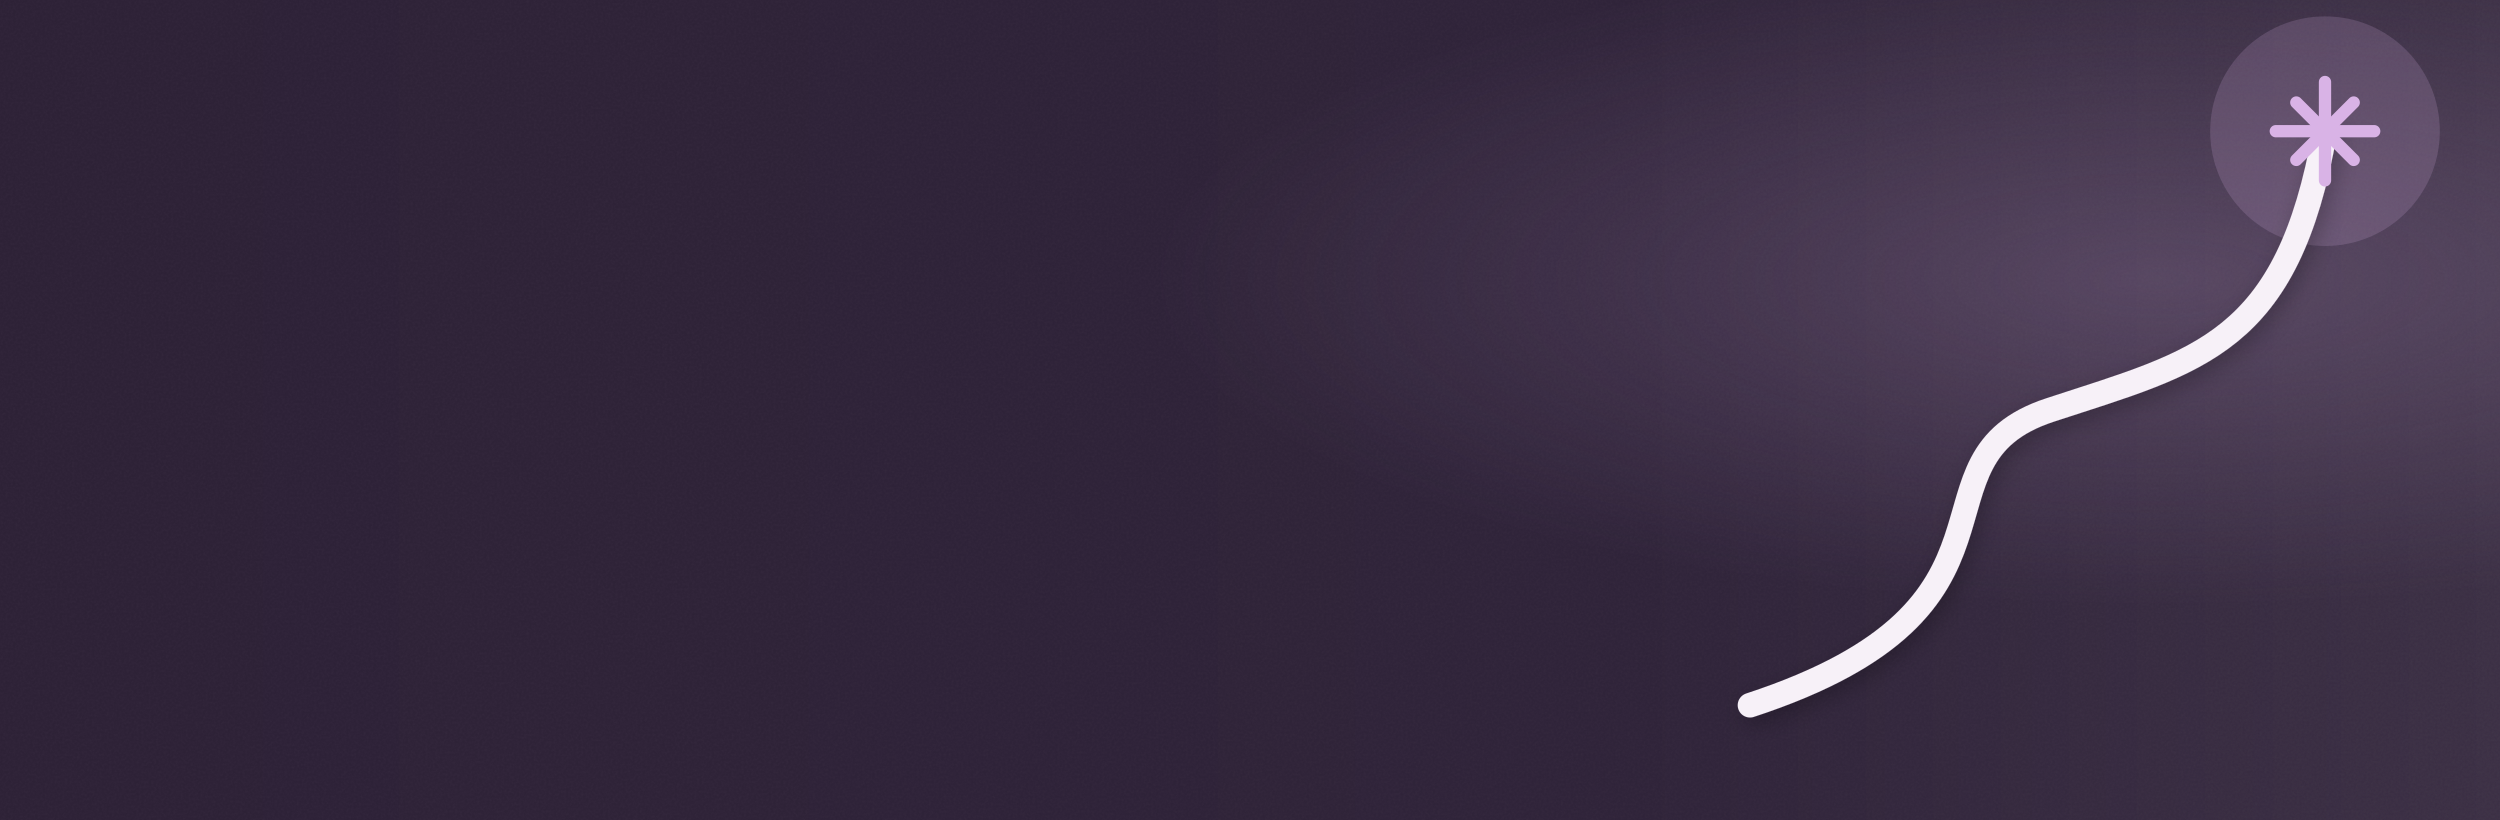
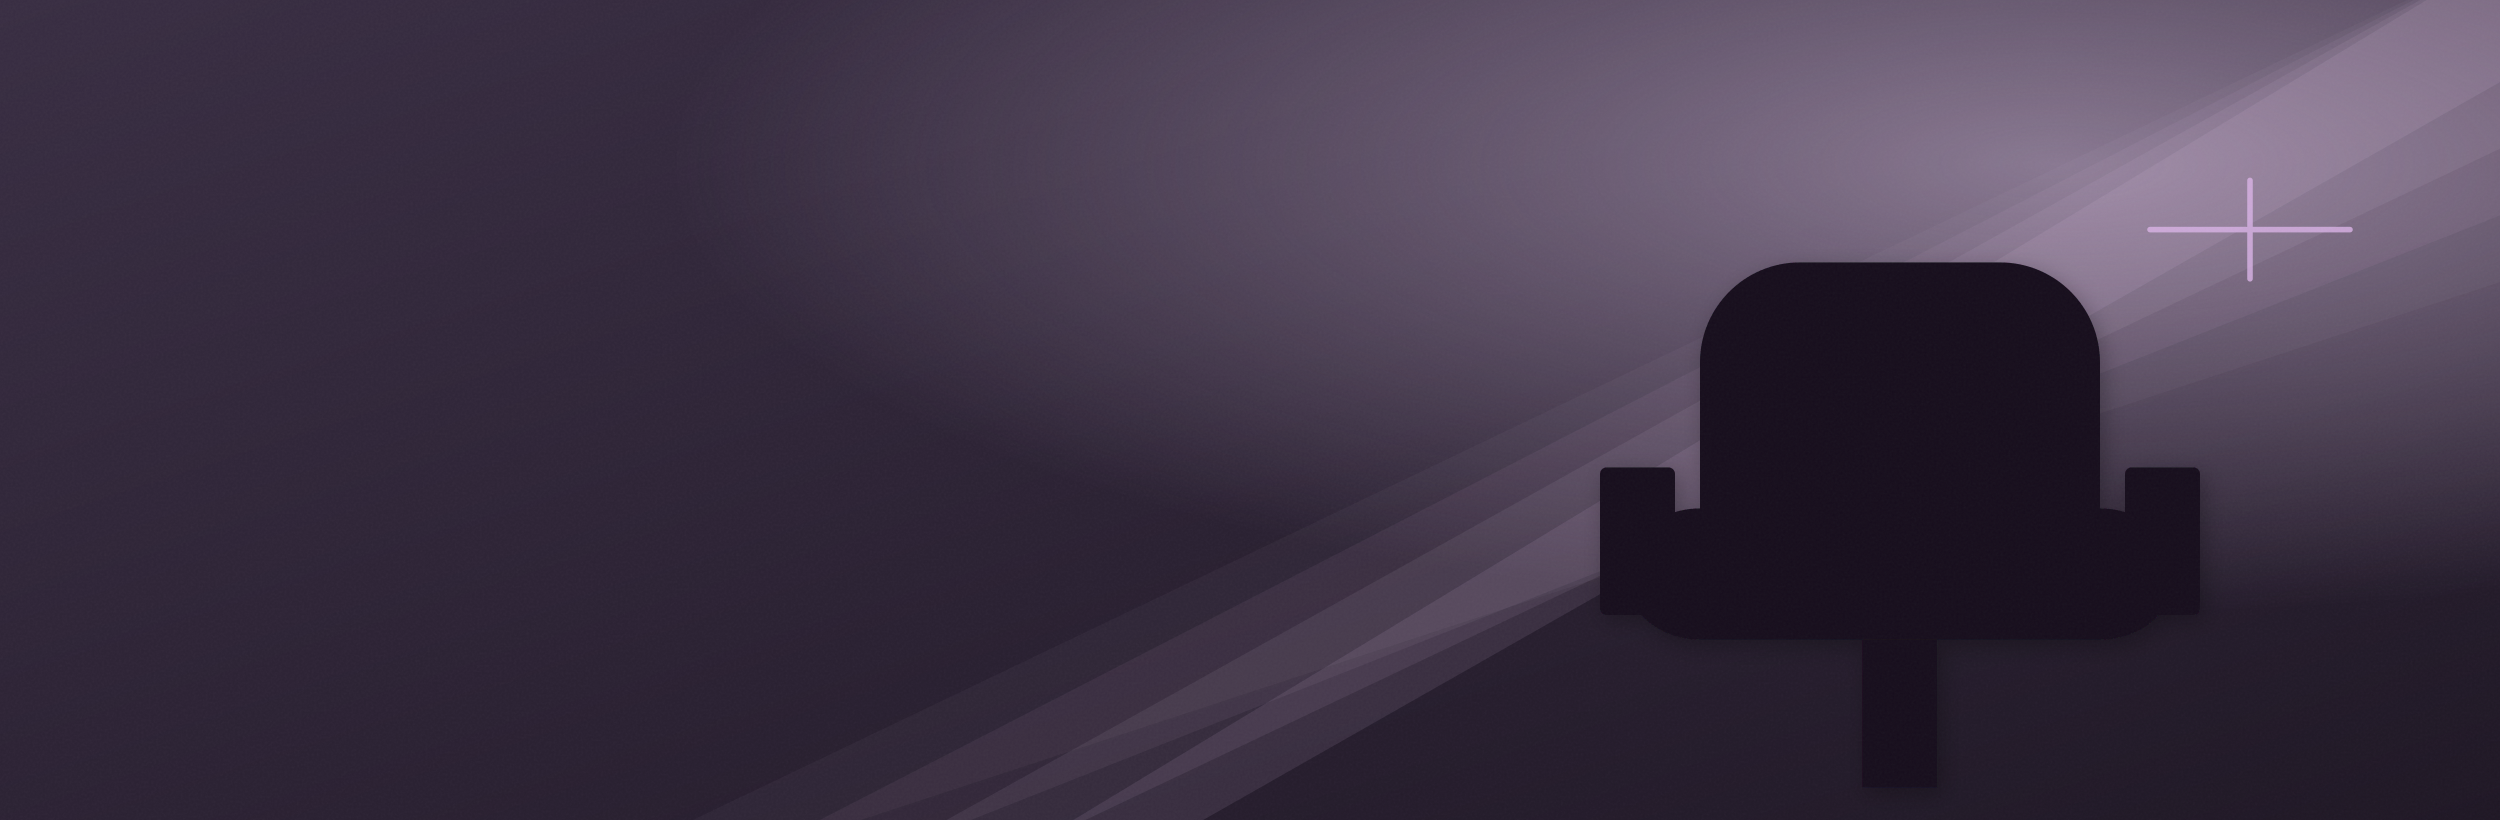
<svg xmlns="http://www.w3.org/2000/svg" width="1125" height="369" viewBox="0 0 1125 369">
  <defs>
-     <linearGradient id="bg" x1="0" y1="0" x2="1" y2="0">
-       <stop offset="0" stop-color="#2c2035" />
-       <stop offset="0.65" stop-color="#2E2238" />
-       <stop offset="1" stop-color="#3b2f44" />
+     <linearGradient id="bg" x1="0" y1="0" x2="1" y2="1">
+       <stop offset="0" stop-color="#382d42" />
+       <stop offset="1" stop-color="#1e1624" />
    </linearGradient>
-     <radialGradient id="halo" cx="0.86" cy="0.34" r="0.4">
-       <stop offset="0" stop-color="#D9B3E6" stop-opacity="0.2" />
-       <stop offset="1" stop-color="#D9B3E6" stop-opacity="0" />
+     <radialGradient id="spot" cx="0.82" cy="0.2" r="0.55">
+       <stop offset="0" stop-color="#e6ceef" stop-opacity="0.5" />
+       <stop offset="1" stop-color="#e6ceef" stop-opacity="0" />
    </radialGradient>
-     <filter id="sh" x="-30%" y="-30%" width="160%" height="160%">
-       <feDropShadow dx="2" dy="3" stdDeviation="5" flood-color="#000000" flood-opacity="0.25" />
+     <filter id="sh" x="-20%" y="-20%" width="140%" height="140%">
+       <feDropShadow dx="2" dy="3" stdDeviation="5" flood-color="#000000" flood-opacity="0.28" />
    </filter>
    <filter id="grain">
      <feTurbulence type="fractalNoise" baseFrequency="0.9" numOctaves="2" stitchTiles="stitch" result="n" />
      <feColorMatrix in="n" type="saturate" values="0" />
    </filter>
  </defs>
  <rect width="1125" height="369" fill="url(#bg)" />
-   <rect width="1125" height="369" fill="url(#halo)" />
+   <polygon points="1125,-20 1125,36.9 506.25,389 450,389" fill="#e6ceef" opacity="0.1" />
+   <polygon points="1125,-20 1125,66.9 446.25,389 390,389" fill="#e6ceef" opacity="0.08" />
+   <polygon points="1125,-20 1125,96.9 386.25,389 330,389" fill="#e6ceef" opacity="0.06" />
+   <polygon points="1125,-20 1125,126.9 326.25,389 270,389" fill="#e6ceef" opacity="0.04" />
+   <rect width="1125" height="369" fill="url(#spot)" />
+   <g filter="url(#sh)">
+     <g fill="#17111c">
+       <rect x="765" y="118.08" width="180" height="154.98" rx="45" />
+       <rect x="731.25" y="228.78" width="247.5" height="59.04" rx="33.75" />
+       <rect x="720" y="210.33" width="33.75" height="66.42" rx="3" />
+       <rect x="956.25" y="210.33" width="33.75" height="66.42" rx="3" />
+       <rect x="838.13" y="287.82" width="33.75" height="66.42" />
+     </g>
+   </g>
+   <g stroke="#D9B3E6" stroke-width="2.5" stroke-linecap="round" opacity="0.8">
+     <line x1="1012.5" y1="81.18" x2="1012.5" y2="125.46" />
+     <line x1="967.5" y1="103.32" x2="1057.5" y2="103.32" />
+   </g>
  <rect width="1125" height="369" filter="url(#grain)" opacity="0.04" />
-   <circle cx="1046.25" cy="59.04" r="51.66" fill="#D9B3E6" opacity="0.18" />
-   <g filter="url(#sh)">
-     <path d="M 787.5 317.34 C 922.5 273.06, 855 206.64, 922.5 184.5 S 1029.38 154.98, 1046.25 59.04" fill="none" stroke="#F7F1F8" stroke-width="11.07" stroke-linecap="round" />
-   </g>
-   <g transform="translate(1046.25 59.04)" stroke="#D9B3E6" stroke-width="5.54" stroke-linecap="round">
-     <line x1="0" y1="-22.14" x2="0" y2="22.14" />
-     <line x1="-22.14" y1="0" x2="22.14" y2="0" />
-     <line x1="-12.91" y1="-12.91" x2="12.92" y2="12.92" />
-     <line x1="12.92" y1="-12.91" x2="-12.91" y2="12.92" />
-   </g>
</svg>
